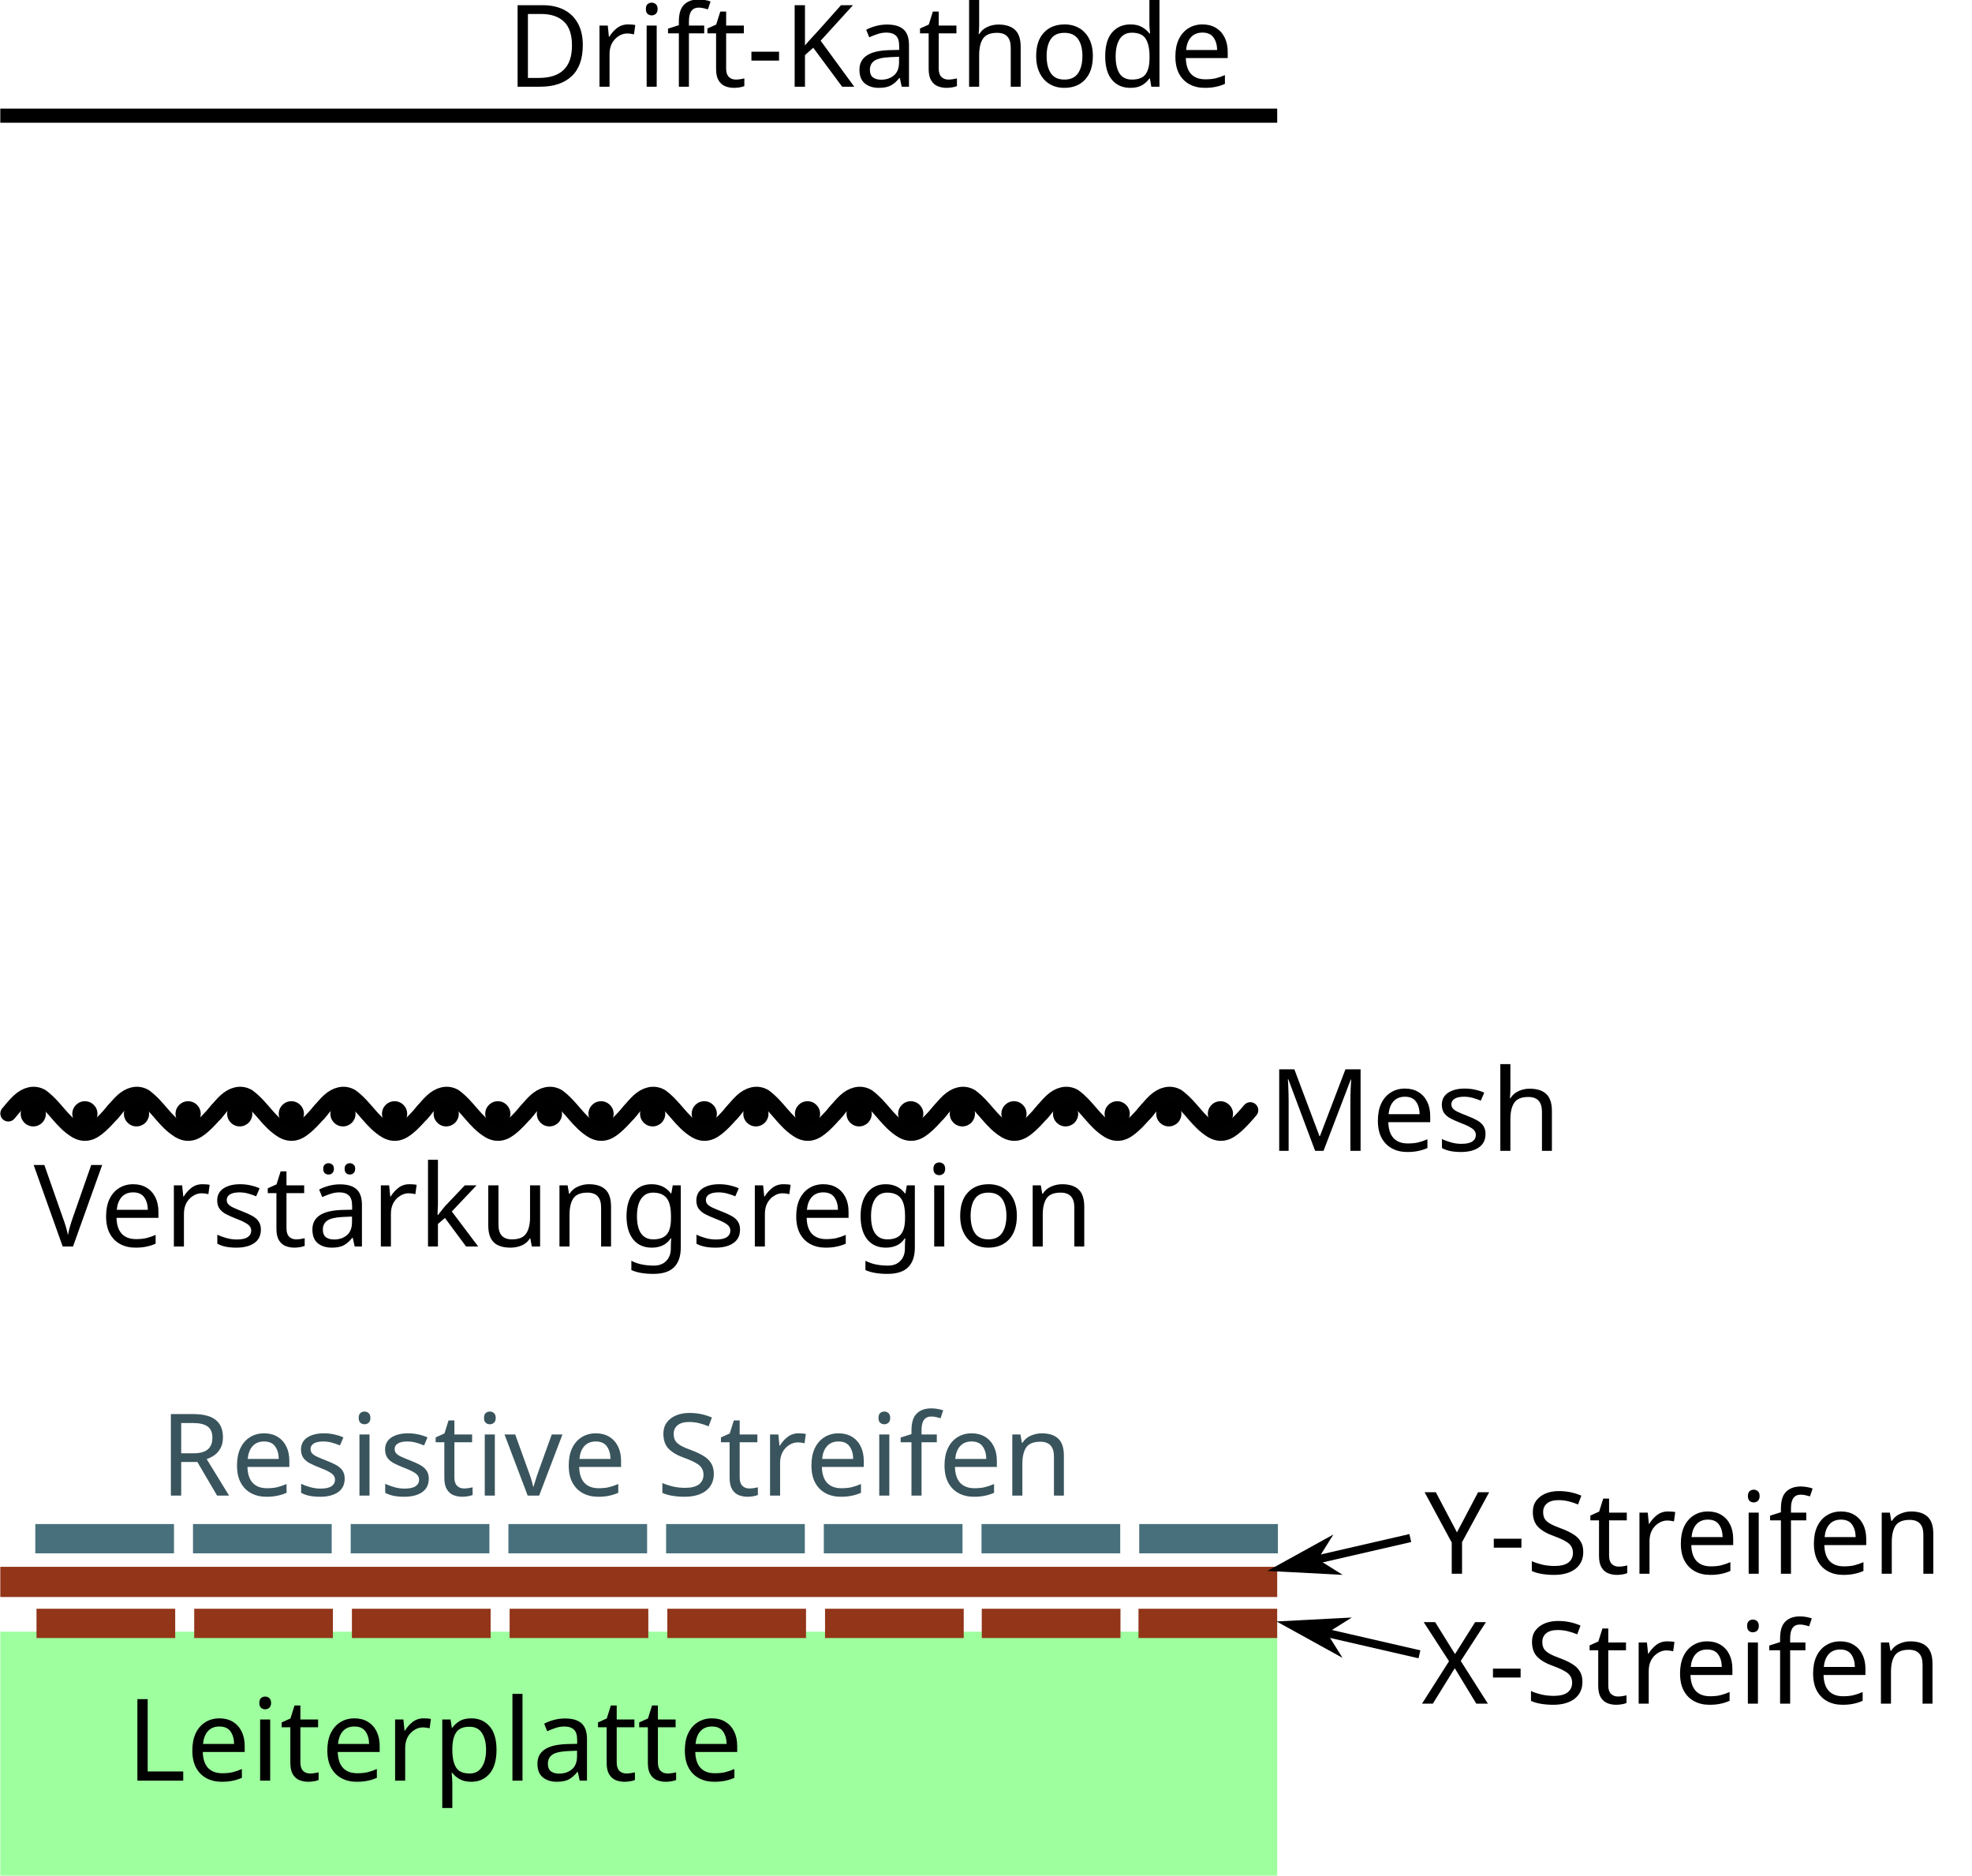
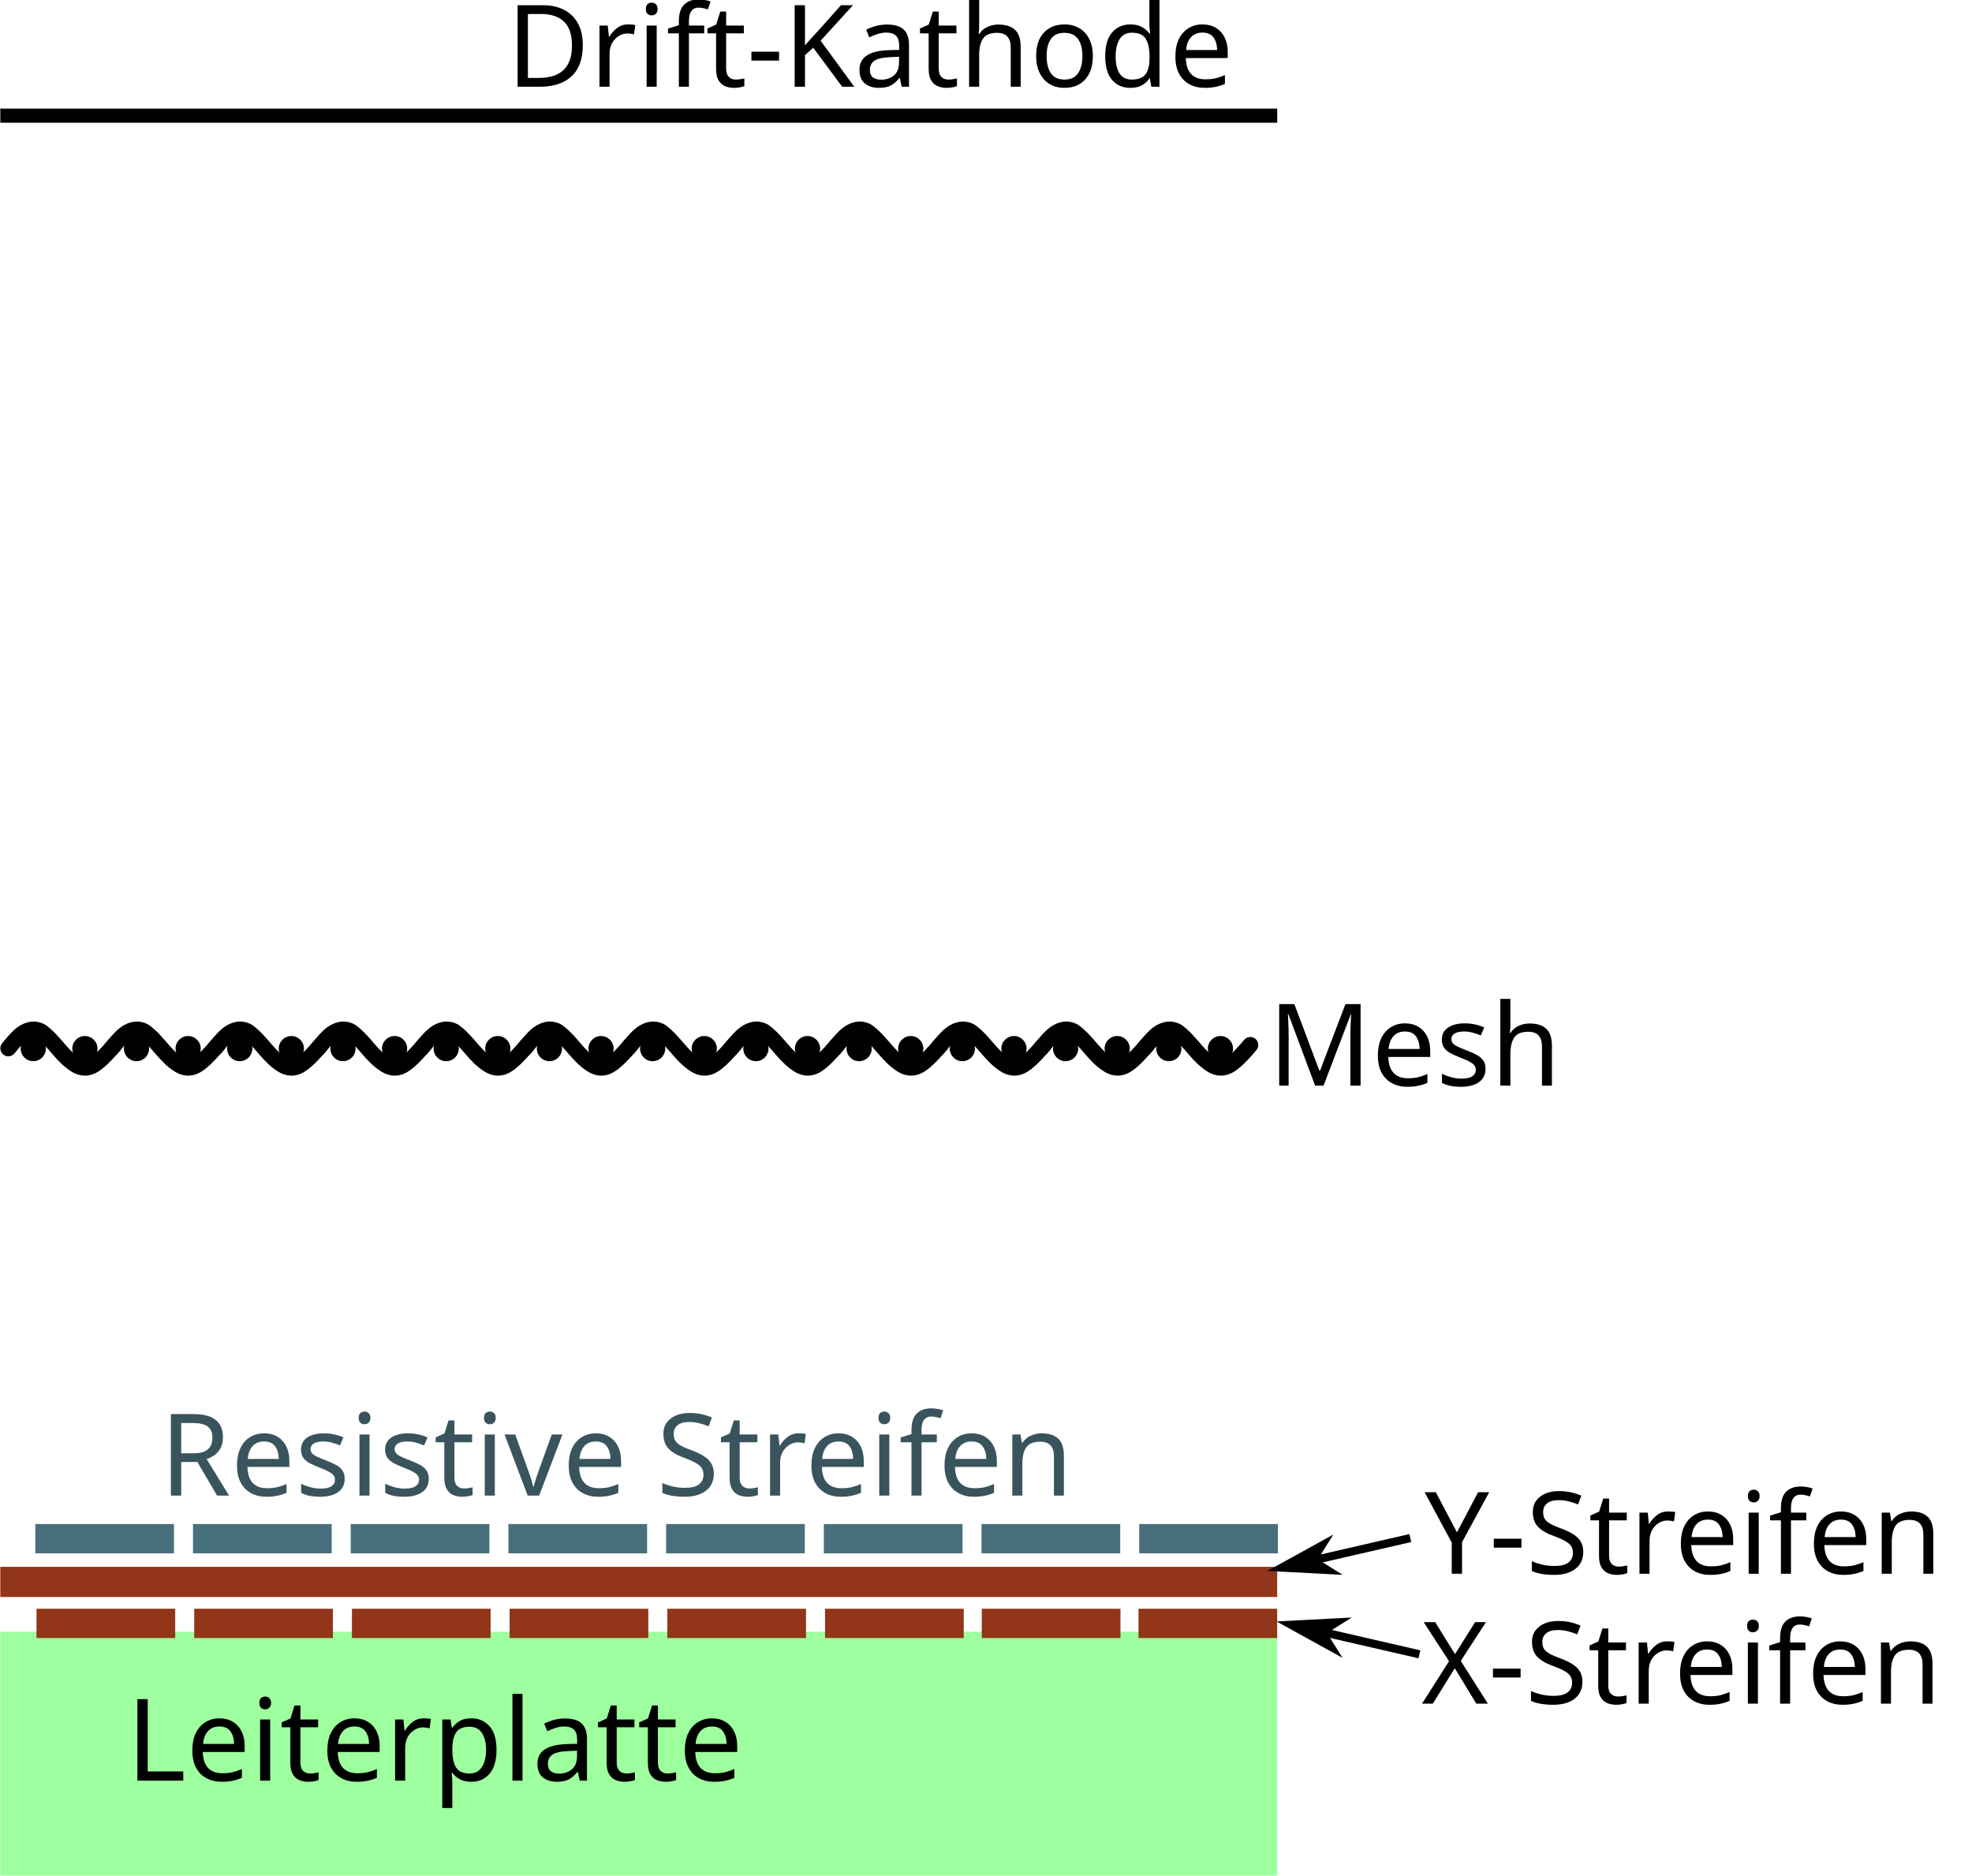
<svg xmlns="http://www.w3.org/2000/svg" id="svg2" version="1.1" width="241.944" height="230.094">
  <defs id="defs6">
    <marker orient="auto" refY="0" refX="0" id="Arrow1Mend" style="overflow:visible">
      <path id="path14358" d="M 0,0 5,-5 -12.5,0 5,5 0,0 z" style="fill-rule:evenodd;stroke:#000000;stroke-width:1pt" transform="matrix(-0.4,0,0,-0.4,-4,0)" />
    </marker>
    <marker orient="auto" refY="0" refX="0" id="Arrow1Mend-2" style="overflow:visible">
      <path id="path14358-3" d="M 0,0 5,-5 -12.5,0 5,5 0,0 z" style="fill-rule:evenodd;stroke:#000000;stroke-width:1pt" transform="matrix(-0.4,0,0,-0.4,-4,0)" />
    </marker>
  </defs>
  <rect style="fill:#9eff9e;fill-opacity:1;stroke:none" id="rect14274" width="156.663" height="29.929" x="0.037" y="200.165" />
-   <g id="g4042" transform="matrix(0.5294027,0,0,0.5294027,-238.2353,-49.66989)">
+   <g id="g4042" transform="matrix(0.5294027,0,0,0.5294027,-238.2353,-57.66989)">
    <path style="fill:#000000;fill-opacity:1;stroke:none" id="use3914" d="m 29.255,353.869 c 0,1.436 -1.164,2.6 -2.6,2.6 -1.436,0 -2.6,-1.164 -2.6,-2.6 0,-1.436 1.164,-2.6 2.6,-2.6 1.436,0 2.6,1.164 2.6,2.6 z" transform="matrix(1.122397,0,0,1.122397,427.8014,-45.26294)" />
    <path style="fill:#000000;fill-opacity:1;stroke:none" id="use3916" d="m 29.255,353.869 c 0,1.436 -1.164,2.6 -2.6,2.6 -1.436,0 -2.6,-1.164 -2.6,-2.6 0,-1.436 1.164,-2.6 2.6,-2.6 1.436,0 2.6,1.164 2.6,2.6 z" transform="matrix(1.122397,0,0,1.122397,439.7634,-45.26294)" />
    <path style="fill:#000000;fill-opacity:1;stroke:none" id="use3918" d="m 29.255,353.869 c 0,1.436 -1.164,2.6 -2.6,2.6 -1.436,0 -2.6,-1.164 -2.6,-2.6 0,-1.436 1.164,-2.6 2.6,-2.6 1.436,0 2.6,1.164 2.6,2.6 z" transform="matrix(1.122397,0,0,1.122397,451.7254,-45.26294)" />
    <path style="fill:#000000;fill-opacity:1;stroke:none" id="use3920" d="m 29.255,353.869 c 0,1.436 -1.164,2.6 -2.6,2.6 -1.436,0 -2.6,-1.164 -2.6,-2.6 0,-1.436 1.164,-2.6 2.6,-2.6 1.436,0 2.6,1.164 2.6,2.6 z" transform="matrix(1.122397,0,0,1.122397,463.6873,-45.26294)" />
    <path style="fill:#000000;fill-opacity:1;stroke:none" id="use3922" d="m 29.255,353.869 c 0,1.436 -1.164,2.6 -2.6,2.6 -1.436,0 -2.6,-1.164 -2.6,-2.6 0,-1.436 1.164,-2.6 2.6,-2.6 1.436,0 2.6,1.164 2.6,2.6 z" transform="matrix(1.122397,0,0,1.122397,475.6493,-45.26294)" />
    <path style="fill:#000000;fill-opacity:1;stroke:none" id="use3924" d="m 29.255,353.869 c 0,1.436 -1.164,2.6 -2.6,2.6 -1.436,0 -2.6,-1.164 -2.6,-2.6 0,-1.436 1.164,-2.6 2.6,-2.6 1.436,0 2.6,1.164 2.6,2.6 z" transform="matrix(1.122397,0,0,1.122397,487.6112,-45.26294)" />
    <path style="fill:#000000;fill-opacity:1;stroke:none" id="use3926" d="m 29.255,353.869 c 0,1.436 -1.164,2.6 -2.6,2.6 -1.436,0 -2.6,-1.164 -2.6,-2.6 0,-1.436 1.164,-2.6 2.6,-2.6 1.436,0 2.6,1.164 2.6,2.6 z" transform="matrix(1.122397,0,0,1.122397,499.5732,-45.26294)" />
    <path style="fill:#000000;fill-opacity:1;stroke:none" id="use3928" d="m 29.255,353.869 c 0,1.436 -1.164,2.6 -2.6,2.6 -1.436,0 -2.6,-1.164 -2.6,-2.6 0,-1.436 1.164,-2.6 2.6,-2.6 1.436,0 2.6,1.164 2.6,2.6 z" transform="matrix(1.122397,0,0,1.122397,511.5351,-45.26294)" />
    <path style="fill:#000000;fill-opacity:1;stroke:none" id="use3930" d="m 29.255,353.869 c 0,1.436 -1.164,2.6 -2.6,2.6 -1.436,0 -2.6,-1.164 -2.6,-2.6 0,-1.436 1.164,-2.6 2.6,-2.6 1.436,0 2.6,1.164 2.6,2.6 z" transform="matrix(1.122397,0,0,1.122397,523.4971,-45.26294)" />
    <path style="fill:#000000;fill-opacity:1;stroke:none" id="use3932" d="m 29.255,353.869 c 0,1.436 -1.164,2.6 -2.6,2.6 -1.436,0 -2.6,-1.164 -2.6,-2.6 0,-1.436 1.164,-2.6 2.6,-2.6 1.436,0 2.6,1.164 2.6,2.6 z" transform="matrix(1.122397,0,0,1.122397,535.4591,-45.26294)" />
    <path style="fill:#000000;fill-opacity:1;stroke:none" id="use3934" d="m 29.255,353.869 c 0,1.436 -1.164,2.6 -2.6,2.6 -1.436,0 -2.6,-1.164 -2.6,-2.6 0,-1.436 1.164,-2.6 2.6,-2.6 1.436,0 2.6,1.164 2.6,2.6 z" transform="matrix(1.122397,0,0,1.122397,547.421,-45.26294)" />
    <path style="fill:#000000;fill-opacity:1;stroke:none" id="use3936" d="m 29.255,353.869 c 0,1.436 -1.164,2.6 -2.6,2.6 -1.436,0 -2.6,-1.164 -2.6,-2.6 0,-1.436 1.164,-2.6 2.6,-2.6 1.436,0 2.6,1.164 2.6,2.6 z" transform="matrix(1.122397,0,0,1.122397,559.383,-45.26294)" />
    <path style="fill:#000000;fill-opacity:1;stroke:none" id="use3938" d="m 29.255,353.869 c 0,1.436 -1.164,2.6 -2.6,2.6 -1.436,0 -2.6,-1.164 -2.6,-2.6 0,-1.436 1.164,-2.6 2.6,-2.6 1.436,0 2.6,1.164 2.6,2.6 z" transform="matrix(1.122397,0,0,1.122397,571.3449,-45.26294)" />
    <path style="fill:#000000;fill-opacity:1;stroke:none" id="use3940" d="m 29.255,353.869 c 0,1.436 -1.164,2.6 -2.6,2.6 -1.436,0 -2.6,-1.164 -2.6,-2.6 0,-1.436 1.164,-2.6 2.6,-2.6 1.436,0 2.6,1.164 2.6,2.6 z" transform="matrix(1.122397,0,0,1.122397,583.3069,-45.26294)" />
    <path style="fill:#000000;fill-opacity:1;stroke:none" id="use3942" d="m 29.255,353.869 c 0,1.436 -1.164,2.6 -2.6,2.6 -1.436,0 -2.6,-1.164 -2.6,-2.6 0,-1.436 1.164,-2.6 2.6,-2.6 1.436,0 2.6,1.164 2.6,2.6 z" transform="matrix(1.122397,0,0,1.122397,595.2688,-45.26294)" />
    <path style="fill:#000000;fill-opacity:1;stroke:none" id="use3944" d="m 29.255,353.869 c 0,1.436 -1.164,2.6 -2.6,2.6 -1.436,0 -2.6,-1.164 -2.6,-2.6 0,-1.436 1.164,-2.6 2.6,-2.6 1.436,0 2.6,1.164 2.6,2.6 z" transform="matrix(1.122397,0,0,1.122397,607.2308,-45.26294)" />
    <path style="fill:#000000;fill-opacity:1;stroke:none" id="use3946" d="m 29.255,353.869 c 0,1.436 -1.164,2.6 -2.6,2.6 -1.436,0 -2.6,-1.164 -2.6,-2.6 0,-1.436 1.164,-2.6 2.6,-2.6 1.436,0 2.6,1.164 2.6,2.6 z" transform="matrix(1.122397,0,0,1.122397,619.1928,-45.26294)" />
    <path style="fill:#000000;fill-opacity:1;stroke:none" id="use3948" d="m 29.255,353.869 c 0,1.436 -1.164,2.6 -2.6,2.6 -1.436,0 -2.6,-1.164 -2.6,-2.6 0,-1.436 1.164,-2.6 2.6,-2.6 1.436,0 2.6,1.164 2.6,2.6 z" transform="matrix(1.122397,0,0,1.122397,631.1547,-45.26294)" />
    <path style="fill:#000000;fill-opacity:1;stroke:none" id="use3950" d="m 29.255,353.869 c 0,1.436 -1.164,2.6 -2.6,2.6 -1.436,0 -2.6,-1.164 -2.6,-2.6 0,-1.436 1.164,-2.6 2.6,-2.6 1.436,0 2.6,1.164 2.6,2.6 z" transform="matrix(1.122397,0,0,1.122397,643.1167,-45.26294)" />
    <path style="fill:#000000;fill-opacity:1;stroke:none" id="use3952" d="m 29.255,353.869 c 0,1.436 -1.164,2.6 -2.6,2.6 -1.436,0 -2.6,-1.164 -2.6,-2.6 0,-1.436 1.164,-2.6 2.6,-2.6 1.436,0 2.6,1.164 2.6,2.6 z" transform="matrix(1.122397,0,0,1.122397,655.0786,-45.26294)" />
    <path style="fill:#000000;fill-opacity:1;stroke:none" id="use3954" d="m 29.255,353.869 c 0,1.436 -1.164,2.6 -2.6,2.6 -1.436,0 -2.6,-1.164 -2.6,-2.6 0,-1.436 1.164,-2.6 2.6,-2.6 1.436,0 2.6,1.164 2.6,2.6 z" transform="matrix(1.122397,0,0,1.122397,667.0406,-45.26294)" />
    <path style="fill:#000000;fill-opacity:1;stroke:none" id="use3956" d="m 29.255,353.869 c 0,1.436 -1.164,2.6 -2.6,2.6 -1.436,0 -2.6,-1.164 -2.6,-2.6 0,-1.436 1.164,-2.6 2.6,-2.6 1.436,0 2.6,1.164 2.6,2.6 z" transform="matrix(1.122397,0,0,1.122397,679.0026,-45.26294)" />
    <path style="fill:#000000;fill-opacity:1;stroke:none" id="use3958" d="m 29.255,353.869 c 0,1.436 -1.164,2.6 -2.6,2.6 -1.436,0 -2.6,-1.164 -2.6,-2.6 0,-1.436 1.164,-2.6 2.6,-2.6 1.436,0 2.6,1.164 2.6,2.6 z" transform="matrix(1.122397,0,0,1.122397,690.9645,-45.26294)" />
    <path style="fill:#000000;fill-opacity:1;stroke:none" id="use3960" d="m 29.255,353.869 c 0,1.436 -1.164,2.6 -2.6,2.6 -1.436,0 -2.6,-1.164 -2.6,-2.6 0,-1.436 1.164,-2.6 2.6,-2.6 1.436,0 2.6,1.164 2.6,2.6 z" transform="matrix(1.122397,0,0,1.122397,702.9265,-45.26294)" />
  </g>
  <path style="fill:#000000;fill-opacity:1;stroke:none" d="" title="sin(x);" id="path7908" />
-   <path style="fill:none;stroke:#000000;stroke-width:1.959;stroke-linecap:round;stroke-miterlimit:4;stroke-opacity:0.996;stroke-dasharray:none" d="m 1.02,136.601 c 0.451,-0.547 0.902,-1.092 1.353,-1.511 0.817,-0.755 1.811,-1.055 2.707,-0.525 1.712,1.286 2.486,3.005 4.267,4.096 1.393,0.807 2.386,-0.118 3.12,-0.78 0.451,-0.419 1.11,-1.144 1.561,-1.69" title="sin(x)" id="use13749" />
-   <path style="fill:none;stroke:#000000;stroke-width:1.959;stroke-linecap:round;stroke-miterlimit:4;stroke-opacity:0.996;stroke-dasharray:none" d="m 13.69,136.601 c 0.451,-0.547 0.902,-1.092 1.353,-1.511 0.817,-0.755 1.811,-1.055 2.707,-0.525 1.712,1.286 2.486,3.005 4.267,4.096 1.393,0.807 2.386,-0.118 3.12,-0.78 0.451,-0.419 1.11,-1.144 1.561,-1.69" title="sin(x)" id="use13751" />
-   <path style="fill:none;stroke:#000000;stroke-width:1.959;stroke-linecap:round;stroke-miterlimit:4;stroke-opacity:0.996;stroke-dasharray:none" d="m 26.36,136.601 c 0.451,-0.547 0.902,-1.092 1.353,-1.511 0.817,-0.755 1.811,-1.055 2.707,-0.525 1.712,1.286 2.486,3.005 4.267,4.096 1.393,0.807 2.386,-0.118 3.12,-0.78 0.451,-0.419 1.11,-1.144 1.561,-1.69" title="sin(x)" id="use13753" />
-   <path style="fill:none;stroke:#000000;stroke-width:1.959;stroke-linecap:round;stroke-miterlimit:4;stroke-opacity:0.996;stroke-dasharray:none" d="m 39.03,136.601 c 0.451,-0.547 0.902,-1.092 1.353,-1.511 0.817,-0.755 1.811,-1.055 2.707,-0.525 1.712,1.286 2.486,3.005 4.267,4.096 1.393,0.807 2.386,-0.118 3.12,-0.78 0.451,-0.419 1.11,-1.144 1.561,-1.69" title="sin(x)" id="use13755" />
-   <path style="fill:none;stroke:#000000;stroke-width:1.959;stroke-linecap:round;stroke-miterlimit:4;stroke-opacity:0.996;stroke-dasharray:none" d="m 51.7,136.601 c 0.451,-0.547 0.902,-1.092 1.353,-1.511 0.817,-0.755 1.811,-1.055 2.707,-0.525 1.712,1.286 2.486,3.005 4.267,4.096 1.393,0.807 2.386,-0.118 3.12,-0.78 0.451,-0.419 1.11,-1.144 1.561,-1.69" title="sin(x)" id="use13757" />
-   <path style="fill:none;stroke:#000000;stroke-width:1.959;stroke-linecap:round;stroke-miterlimit:4;stroke-opacity:0.996;stroke-dasharray:none" d="m 64.37,136.601 c 0.451,-0.547 0.902,-1.092 1.353,-1.511 0.817,-0.755 1.811,-1.055 2.707,-0.525 1.712,1.286 2.486,3.005 4.267,4.096 1.393,0.807 2.386,-0.118 3.12,-0.78 0.451,-0.419 1.11,-1.144 1.561,-1.69" title="sin(x)" id="use13759" />
-   <path style="fill:none;stroke:#000000;stroke-width:1.959;stroke-linecap:round;stroke-miterlimit:4;stroke-opacity:0.996;stroke-dasharray:none" d="m 77.04,136.601 c 0.451,-0.547 0.902,-1.092 1.353,-1.511 0.817,-0.755 1.811,-1.055 2.707,-0.525 1.712,1.286 2.486,3.005 4.267,4.096 1.393,0.807 2.386,-0.118 3.12,-0.78 0.451,-0.419 1.11,-1.144 1.561,-1.69" title="sin(x)" id="use13761" />
-   <path style="fill:none;stroke:#000000;stroke-width:1.959;stroke-linecap:round;stroke-miterlimit:4;stroke-opacity:0.996;stroke-dasharray:none" d="m 89.71,136.601 c 0.451,-0.547 0.902,-1.092 1.353,-1.511 0.817,-0.755 1.811,-1.055 2.707,-0.525 1.712,1.286 2.486,3.005 4.267,4.096 1.393,0.807 2.386,-0.118 3.12,-0.78 0.451,-0.419 1.11,-1.144 1.561,-1.69" title="sin(x)" id="use13763" />
-   <path style="fill:none;stroke:#000000;stroke-width:1.959;stroke-linecap:round;stroke-miterlimit:4;stroke-opacity:0.996;stroke-dasharray:none" d="m 102.38,136.601 c 0.451,-0.547 0.902,-1.092 1.353,-1.511 0.817,-0.755 1.811,-1.055 2.707,-0.525 1.712,1.286 2.486,3.005 4.267,4.096 1.393,0.807 2.386,-0.118 3.12,-0.78 0.451,-0.419 1.11,-1.144 1.561,-1.69" title="sin(x)" id="use13765" />
-   <path style="fill:none;stroke:#000000;stroke-width:1.959;stroke-linecap:round;stroke-miterlimit:4;stroke-opacity:0.996;stroke-dasharray:none" d="m 115.05,136.601 c 0.451,-0.547 0.902,-1.092 1.353,-1.511 0.817,-0.755 1.811,-1.055 2.707,-0.525 1.712,1.286 2.486,3.005 4.267,4.096 1.393,0.807 2.386,-0.118 3.12,-0.78 0.451,-0.419 1.11,-1.144 1.561,-1.69" title="sin(x)" id="use13767" />
-   <path style="fill:none;stroke:#000000;stroke-width:1.959;stroke-linecap:round;stroke-miterlimit:4;stroke-opacity:0.996;stroke-dasharray:none" d="m 127.72,136.601 c 0.451,-0.547 0.902,-1.092 1.353,-1.511 0.817,-0.755 1.811,-1.055 2.707,-0.525 1.712,1.286 2.486,3.005 4.267,4.096 1.393,0.807 2.386,-0.118 3.12,-0.78 0.451,-0.419 1.11,-1.144 1.561,-1.69" title="sin(x)" id="use13769" />
-   <path style="fill:none;stroke:#000000;stroke-width:1.959;stroke-linecap:round;stroke-miterlimit:4;stroke-opacity:0.996;stroke-dasharray:none" d="m 140.39,136.601 c 0.451,-0.547 0.902,-1.092 1.353,-1.511 0.817,-0.755 1.811,-1.055 2.707,-0.525 1.712,1.286 2.486,3.005 4.267,4.096 1.393,0.807 2.386,-0.118 3.12,-0.78 0.451,-0.419 1.11,-1.144 1.561,-1.69" title="sin(x)" id="use13771" />
+   <path style="fill:none;stroke:#000000;stroke-width:1.959;stroke-linecap:round;stroke-miterlimit:4;stroke-opacity:0.996;stroke-dasharray:none" d="m 1.02,128.601 c 0.451,-0.547 0.902,-1.092 1.353,-1.511 0.817,-0.755 1.811,-1.055 2.707,-0.525 1.712,1.286 2.486,3.005 4.267,4.096 1.393,0.807 2.386,-0.118 3.12,-0.78 0.451,-0.419 1.11,-1.144 1.561,-1.69" title="sin(x)" id="use13749" />
+   <path style="fill:none;stroke:#000000;stroke-width:1.959;stroke-linecap:round;stroke-miterlimit:4;stroke-opacity:0.996;stroke-dasharray:none" d="m 13.69,128.601 c 0.451,-0.547 0.902,-1.092 1.353,-1.511 0.817,-0.755 1.811,-1.055 2.707,-0.525 1.712,1.286 2.486,3.005 4.267,4.096 1.393,0.807 2.386,-0.118 3.12,-0.78 0.451,-0.419 1.11,-1.144 1.561,-1.69" title="sin(x)" id="use13751" />
+   <path style="fill:none;stroke:#000000;stroke-width:1.959;stroke-linecap:round;stroke-miterlimit:4;stroke-opacity:0.996;stroke-dasharray:none" d="m 26.36,128.601 c 0.451,-0.547 0.902,-1.092 1.353,-1.511 0.817,-0.755 1.811,-1.055 2.707,-0.525 1.712,1.286 2.486,3.005 4.267,4.096 1.393,0.807 2.386,-0.118 3.12,-0.78 0.451,-0.419 1.11,-1.144 1.561,-1.69" title="sin(x)" id="use13753" />
+   <path style="fill:none;stroke:#000000;stroke-width:1.959;stroke-linecap:round;stroke-miterlimit:4;stroke-opacity:0.996;stroke-dasharray:none" d="m 39.03,128.601 c 0.451,-0.547 0.902,-1.092 1.353,-1.511 0.817,-0.755 1.811,-1.055 2.707,-0.525 1.712,1.286 2.486,3.005 4.267,4.096 1.393,0.807 2.386,-0.118 3.12,-0.78 0.451,-0.419 1.11,-1.144 1.561,-1.69" title="sin(x)" id="use13755" />
+   <path style="fill:none;stroke:#000000;stroke-width:1.959;stroke-linecap:round;stroke-miterlimit:4;stroke-opacity:0.996;stroke-dasharray:none" d="m 51.7,128.601 c 0.451,-0.547 0.902,-1.092 1.353,-1.511 0.817,-0.755 1.811,-1.055 2.707,-0.525 1.712,1.286 2.486,3.005 4.267,4.096 1.393,0.807 2.386,-0.118 3.12,-0.78 0.451,-0.419 1.11,-1.144 1.561,-1.69" title="sin(x)" id="use13757" />
+   <path style="fill:none;stroke:#000000;stroke-width:1.959;stroke-linecap:round;stroke-miterlimit:4;stroke-opacity:0.996;stroke-dasharray:none" d="m 64.37,128.601 c 0.451,-0.547 0.902,-1.092 1.353,-1.511 0.817,-0.755 1.811,-1.055 2.707,-0.525 1.712,1.286 2.486,3.005 4.267,4.096 1.393,0.807 2.386,-0.118 3.12,-0.78 0.451,-0.419 1.11,-1.144 1.561,-1.69" title="sin(x)" id="use13759" />
+   <path style="fill:none;stroke:#000000;stroke-width:1.959;stroke-linecap:round;stroke-miterlimit:4;stroke-opacity:0.996;stroke-dasharray:none" d="m 77.04,128.601 c 0.451,-0.547 0.902,-1.092 1.353,-1.511 0.817,-0.755 1.811,-1.055 2.707,-0.525 1.712,1.286 2.486,3.005 4.267,4.096 1.393,0.807 2.386,-0.118 3.12,-0.78 0.451,-0.419 1.11,-1.144 1.561,-1.69" title="sin(x)" id="use13761" />
+   <path style="fill:none;stroke:#000000;stroke-width:1.959;stroke-linecap:round;stroke-miterlimit:4;stroke-opacity:0.996;stroke-dasharray:none" d="m 89.71,128.601 c 0.451,-0.547 0.902,-1.092 1.353,-1.511 0.817,-0.755 1.811,-1.055 2.707,-0.525 1.712,1.286 2.486,3.005 4.267,4.096 1.393,0.807 2.386,-0.118 3.12,-0.78 0.451,-0.419 1.11,-1.144 1.561,-1.69" title="sin(x)" id="use13763" />
+   <path style="fill:none;stroke:#000000;stroke-width:1.959;stroke-linecap:round;stroke-miterlimit:4;stroke-opacity:0.996;stroke-dasharray:none" d="m 102.38,128.601 c 0.451,-0.547 0.902,-1.092 1.353,-1.511 0.817,-0.755 1.811,-1.055 2.707,-0.525 1.712,1.286 2.486,3.005 4.267,4.096 1.393,0.807 2.386,-0.118 3.12,-0.78 0.451,-0.419 1.11,-1.144 1.561,-1.69" title="sin(x)" id="use13765" />
+   <path style="fill:none;stroke:#000000;stroke-width:1.959;stroke-linecap:round;stroke-miterlimit:4;stroke-opacity:0.996;stroke-dasharray:none" d="m 115.05,128.601 c 0.451,-0.547 0.902,-1.092 1.353,-1.511 0.817,-0.755 1.811,-1.055 2.707,-0.525 1.712,1.286 2.486,3.005 4.267,4.096 1.393,0.807 2.386,-0.118 3.12,-0.78 0.451,-0.419 1.11,-1.144 1.561,-1.69" title="sin(x)" id="use13767" />
+   <path style="fill:none;stroke:#000000;stroke-width:1.959;stroke-linecap:round;stroke-miterlimit:4;stroke-opacity:0.996;stroke-dasharray:none" d="m 127.72,128.601 c 0.451,-0.547 0.902,-1.092 1.353,-1.511 0.817,-0.755 1.811,-1.055 2.707,-0.525 1.712,1.286 2.486,3.005 4.267,4.096 1.393,0.807 2.386,-0.118 3.12,-0.78 0.451,-0.419 1.11,-1.144 1.561,-1.69" title="sin(x)" id="use13769" />
+   <path style="fill:none;stroke:#000000;stroke-width:1.959;stroke-linecap:round;stroke-miterlimit:4;stroke-opacity:0.996;stroke-dasharray:none" d="m 140.39,128.601 c 0.451,-0.547 0.902,-1.092 1.353,-1.511 0.817,-0.755 1.811,-1.055 2.707,-0.525 1.712,1.286 2.486,3.005 4.267,4.096 1.393,0.807 2.386,-0.118 3.12,-0.78 0.451,-0.419 1.11,-1.144 1.561,-1.69" title="sin(x)" id="use13771" />
  <text xml:space="preserve" style="font-size:14px;font-style:normal;font-variant:normal;font-weight:normal;font-stretch:normal;text-align:center;line-height:125%;letter-spacing:0px;word-spacing:0px;writing-mode:lr-tb;text-anchor:middle;fill:#000000;fill-opacity:1;stroke:none;font-family:Sans;-inkscape-font-specification:Sans" x="9.698" y="158.532" id="text13833">
    <tspan id="tspan13835" x="9.698" y="158.532" />
  </text>
-   <text xml:space="preserve" style="font-size:14px;font-style:normal;font-variant:normal;font-weight:normal;font-stretch:normal;text-align:start;line-height:125%;letter-spacing:0px;word-spacing:0px;writing-mode:lr-tb;text-anchor:start;fill:#000000;fill-opacity:1;stroke:none;font-family:Sans;-inkscape-font-specification:Sans" x="155.585" y="141.181" id="text13837">
-     <tspan id="tspan13839" x="155.585" y="141.181">Mesh</tspan>
+   <text xml:space="preserve" style="font-size:14px;font-style:normal;font-variant:normal;font-weight:normal;font-stretch:normal;text-align:start;line-height:125%;letter-spacing:0px;word-spacing:0px;writing-mode:lr-tb;text-anchor:start;fill:#000000;fill-opacity:1;stroke:none;font-family:Sans;-inkscape-font-specification:Sans" x="155.585" y="133.181" id="text13837">
+     <tspan id="tspan13839" x="155.585" y="133.181">Mesh</tspan>
  </text>
  <rect y="186.961" x="4.33" height="3.593" width="17.017" id="use14069" style="fill:#48707c;fill-opacity:1;stroke:none" />
  <rect y="186.961" x="23.679" height="3.593" width="17.017" id="use14071" style="fill:#48707c;fill-opacity:1;stroke:none" />
  <rect y="186.961" x="43.027" height="3.593" width="17.017" id="use14073" style="fill:#48707c;fill-opacity:1;stroke:none" />
  <rect y="186.961" x="62.376" height="3.593" width="17.017" id="use14075" style="fill:#48707c;fill-opacity:1;stroke:none" />
  <rect y="186.961" x="81.725" height="3.593" width="17.017" id="use14077" style="fill:#48707c;fill-opacity:1;stroke:none" />
  <rect y="186.961" x="101.073" height="3.593" width="17.017" id="use14079" style="fill:#48707c;fill-opacity:1;stroke:none" />
  <rect y="186.961" x="120.422" height="3.593" width="17.017" id="use14081" style="fill:#48707c;fill-opacity:1;stroke:none" />
  <rect y="186.961" x="139.771" height="3.593" width="17.017" id="use14083" style="fill:#48707c;fill-opacity:1;stroke:none" />
  <rect y="197.352" x="4.479" height="3.593" width="17.017" id="use14203" style="fill:#923519;fill-opacity:1;stroke:none" />
  <rect y="197.352" x="23.828" height="3.593" width="17.017" id="use14205" style="fill:#923519;fill-opacity:1;stroke:none" />
  <rect y="197.352" x="43.177" height="3.593" width="17.017" id="use14207" style="fill:#923519;fill-opacity:1;stroke:none" />
  <rect y="197.352" x="62.525" height="3.593" width="17.017" id="use14209" style="fill:#923519;fill-opacity:1;stroke:none" />
  <rect y="197.352" x="81.874" height="3.593" width="17.017" id="use14211" style="fill:#923519;fill-opacity:1;stroke:none" />
  <rect y="197.352" x="101.223" height="3.593" width="17.017" id="use14213" style="fill:#923519;fill-opacity:1;stroke:none" />
  <rect y="197.352" x="120.452" height="3.593" width="17.017" id="use14215" style="fill:#923519;fill-opacity:1;stroke:none" />
  <rect y="197.352" x="139.681" height="3.593" width="17.017" id="use14217" style="fill:#923519;fill-opacity:1;stroke:none" />
  <rect style="fill:#923519;fill-opacity:1;stroke:none" id="rect13841-3-1" width="156.663" height="3.704" x="0.037" y="192.208" />
  <path style="fill:none;stroke:#000000;stroke-width:1.734px;stroke-linecap:butt;stroke-linejoin:miter;stroke-opacity:1" d="m 0.037,14.189 156.663,0" id="path14278" />
  <text xml:space="preserve" style="font-size:14px;font-style:normal;font-variant:normal;font-weight:normal;font-stretch:normal;text-align:center;line-height:125%;letter-spacing:0px;word-spacing:0px;writing-mode:lr-tb;text-anchor:middle;fill:#000000;fill-opacity:1;stroke:none;font-family:Sans;-inkscape-font-specification:Sans" x="-223.854" y="106.021" id="text14280">
    <tspan x="-223.854" y="106.021" id="tspan14288" />
  </text>
  <text xml:space="preserve" style="font-size:14px;font-style:normal;font-variant:normal;font-weight:normal;font-stretch:normal;text-align:start;line-height:125%;letter-spacing:0px;word-spacing:0px;writing-mode:lr-tb;text-anchor:start;fill:#000000;fill-opacity:1;stroke:none;font-family:Sans;-inkscape-font-specification:Sans" x="62.144" y="10.637" id="text14284">
    <tspan id="tspan14286" x="62.144" y="10.637">Drift-Kathode</tspan>
  </text>
  <flowRoot xml:space="preserve" id="flowRoot14294" style="font-size:8.074px;font-style:normal;font-variant:normal;font-weight:normal;font-stretch:normal;text-align:center;line-height:125%;letter-spacing:0px;word-spacing:0px;writing-mode:lr-tb;text-anchor:middle;fill:#000000;fill-opacity:1;stroke:none;font-family:Sans;-inkscape-font-specification:Sans" transform="matrix(1.733868,0,0,1.733868,-6.806938,-91.22298)">
    <flowRegion id="flowRegion14296">
-       <rect id="rect14298" width="66.806" height="19.494" x="5.469" y="64.843" style="font-size:8.074px;font-style:normal;font-variant:normal;font-weight:normal;font-stretch:normal;text-align:center;line-height:125%;writing-mode:lr-tb;text-anchor:middle;font-family:Sans;-inkscape-font-specification:Sans" />
+       <rect id="rect14298" width="72.663" height="19.719" x="5.469" y="64.843" style="font-size:8.074px;font-style:normal;font-variant:normal;font-weight:normal;font-stretch:normal;text-align:center;line-height:125%;writing-mode:lr-tb;text-anchor:middle;font-family:Sans;-inkscape-font-specification:Sans" />
    </flowRegion>
    <flowPara id="flowPara14302" style="font-size:8.074px;font-style:normal;font-variant:normal;font-weight:normal;font-stretch:normal;text-align:start;line-height:125%;writing-mode:lr-tb;text-anchor:start;font-family:Sans;-inkscape-font-specification:Sans">Driftregion</flowPara>
    <flowPara id="flowPara3847" style="font-size:8.074px;font-style:normal;font-variant:normal;font-weight:normal;font-stretch:normal;text-align:start;line-height:125%;writing-mode:lr-tb;text-anchor:start;font-family:Sans;-inkscape-font-specification:Sans">($\approx 5mm$)</flowPara>
  </flowRoot>
  <text xml:space="preserve" style="font-size:14px;font-style:normal;font-variant:normal;font-weight:normal;font-stretch:normal;text-align:start;line-height:125%;letter-spacing:0px;word-spacing:0px;writing-mode:lr-tb;text-anchor:start;fill:#39545c;fill-opacity:1;stroke:none;font-family:Sans;-inkscape-font-specification:Sans" x="19.607" y="183.475" id="text13837-1">
    <tspan id="tspan13839-2" x="19.607" y="183.475">Resistive Streifen</tspan>
  </text>
  <text xml:space="preserve" style="font-size:14px;font-style:normal;font-variant:normal;font-weight:normal;font-stretch:normal;text-align:start;line-height:125%;letter-spacing:0px;word-spacing:0px;writing-mode:lr-tb;text-anchor:start;fill:#000000;fill-opacity:1;stroke:none;font-family:Sans;-inkscape-font-specification:Sans" x="174.786" y="193.059" id="text14325">
    <tspan x="174.786" y="193.059" id="tspan14329">Y-Streifen</tspan>
  </text>
  <text xml:space="preserve" style="font-size:14px;font-style:normal;font-variant:normal;font-weight:normal;font-stretch:normal;text-align:start;line-height:125%;letter-spacing:0px;word-spacing:0px;writing-mode:lr-tb;text-anchor:start;fill:#000000;fill-opacity:1;stroke:none;font-family:Sans;-inkscape-font-specification:Sans" x="174.405" y="208.994" id="text14337">
    <tspan id="tspan14339" x="174.405" y="208.994">X-Streifen</tspan>
  </text>
  <path style="fill:none;stroke:#000000;stroke-width:1px;stroke-linecap:butt;stroke-linejoin:miter;stroke-opacity:1;marker-end:url(#Arrow1Mend)" d="m 173.028,188.679 -15.606,3.591" id="path14343" />
  <path style="fill:none;stroke:#000000;stroke-width:1px;stroke-linecap:butt;stroke-linejoin:miter;stroke-opacity:1;marker-end:url(#Arrow1Mend)" d="m 174.15,202.943 -15.606,-3.591" id="path14343-3" />
  <text xml:space="preserve" style="font-size:14px;font-style:normal;font-variant:normal;font-weight:normal;font-stretch:normal;text-align:start;line-height:125%;letter-spacing:0px;word-spacing:0px;writing-mode:lr-tb;text-anchor:start;fill:#000000;fill-opacity:1;stroke:none;font-family:Sans;-inkscape-font-specification:Sans" x="15.497" y="218.44" id="text14813">
    <tspan id="tspan14815" x="15.497" y="218.44">Leiterplatte</tspan>
  </text>
-   <text xml:space="preserve" style="font-size:14px;font-style:normal;font-variant:normal;font-weight:normal;font-stretch:normal;text-align:start;line-height:125%;letter-spacing:0px;word-spacing:0px;writing-mode:lr-tb;text-anchor:start;fill:#000000;fill-opacity:1;stroke:none;font-family:Sans;-inkscape-font-specification:Sans" x="4.13" y="152.915" id="text4081">
-     <tspan id="tspan4083" x="4.13" y="152.915">Verstärkungsregion</tspan>
+   <text xml:space="preserve" style="font-size:14px;font-style:normal;font-variant:normal;font-weight:normal;font-stretch:normal;text-align:start;line-height:125%;letter-spacing:0px;word-spacing:0px;writing-mode:lr-tb;text-anchor:start;fill:#000000;fill-opacity:1;stroke:none;font-family:Sans;-inkscape-font-specification:Sans" x="4.13" y="144.915" id="text4081">
+     <tspan x="4.13" y="144.915" id="tspan3067" />
  </text>
+   <flowRoot xml:space="preserve" id="flowRoot3071" style="font-size:12px;font-style:normal;font-variant:normal;font-weight:normal;font-stretch:normal;text-align:start;line-height:125%;letter-spacing:0px;word-spacing:0px;writing-mode:lr-tb;text-anchor:start;fill:#000000;fill-opacity:1;stroke:none;font-family:Sans;-inkscape-font-specification:Sans">
+     <flowRegion id="flowRegion3073">
+       <rect id="rect3075" width="157.812" height="46.875" x="3.125" y="133.609" />
+     </flowRegion>
+     <flowPara id="flowPara3077" style="-inkscape-font-specification:Sans;font-family:Sans;font-weight:normal;font-style:normal;font-stretch:normal;font-variant:normal;font-size:14px;text-anchor:start;text-align:start;writing-mode:lr;line-height:125%">Verstärkungsregion</flowPara>
+     <flowPara id="flowPara3079" style="-inkscape-font-specification:Sans;font-family:Sans;font-weight:normal;font-style:normal;font-stretch:normal;font-variant:normal;font-size:14px;text-anchor:start;text-align:start;writing-mode:lr;line-height:125%">($\approx 50 \mu m$)</flowPara>
+   </flowRoot>
</svg>
